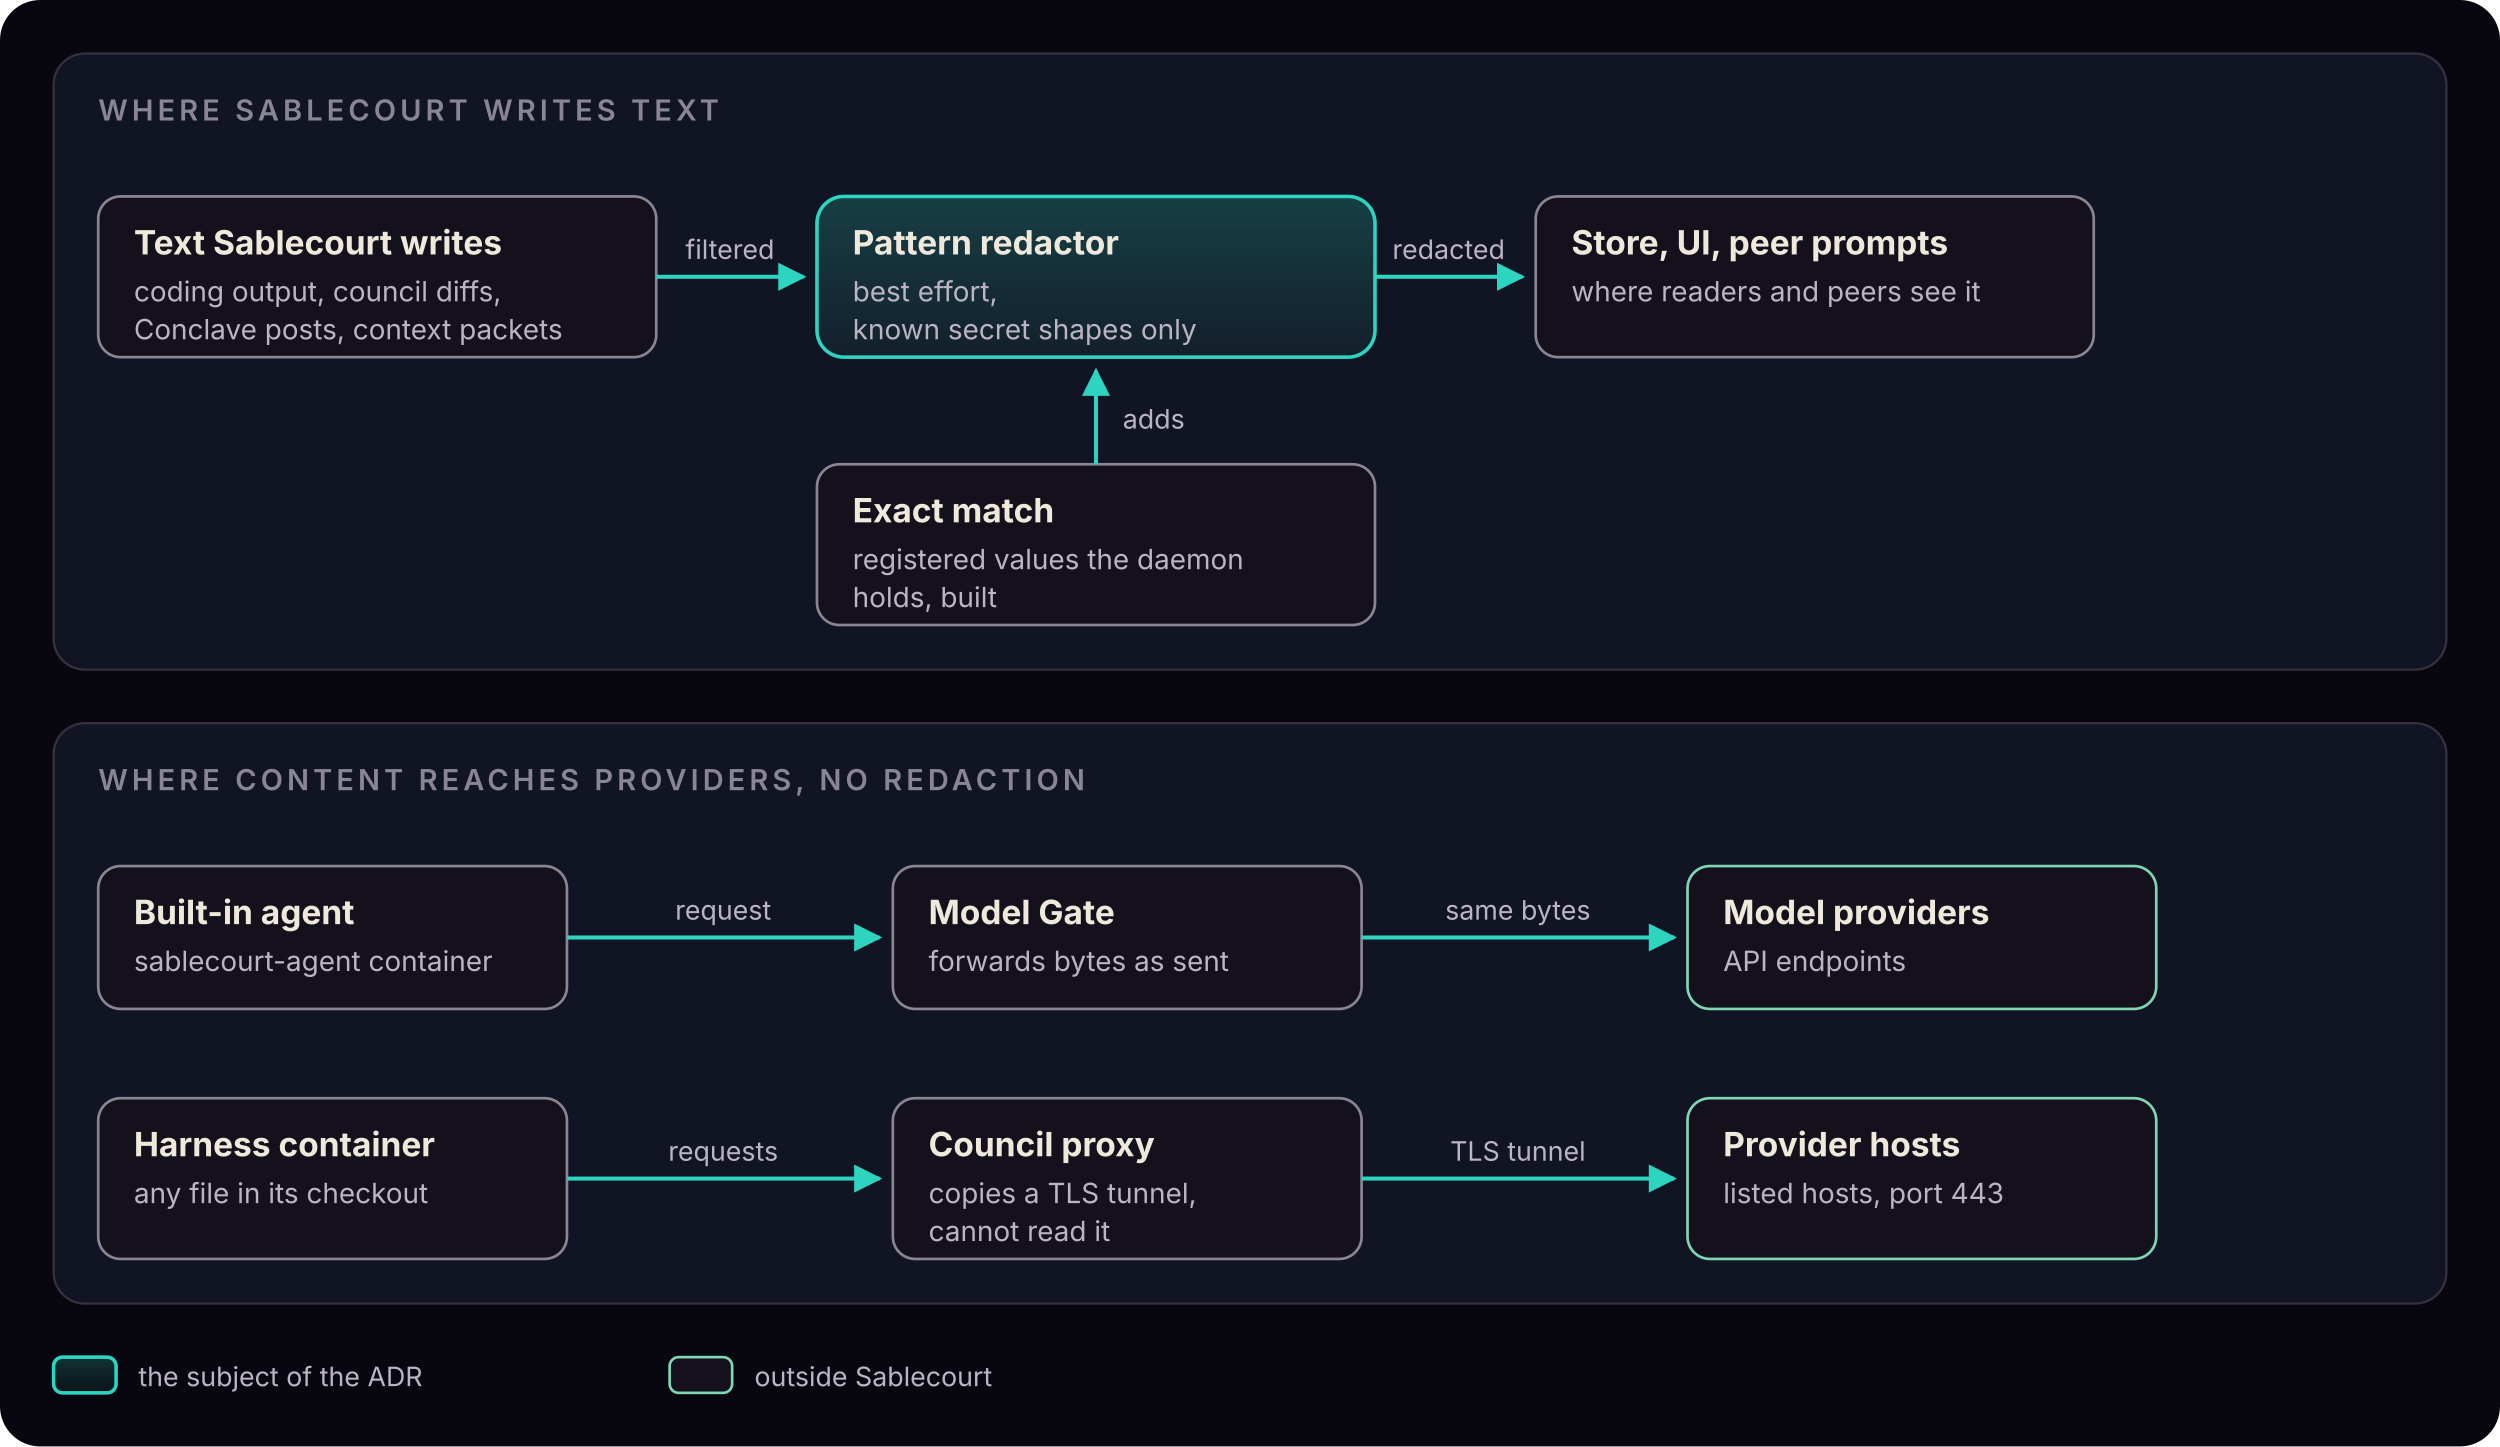
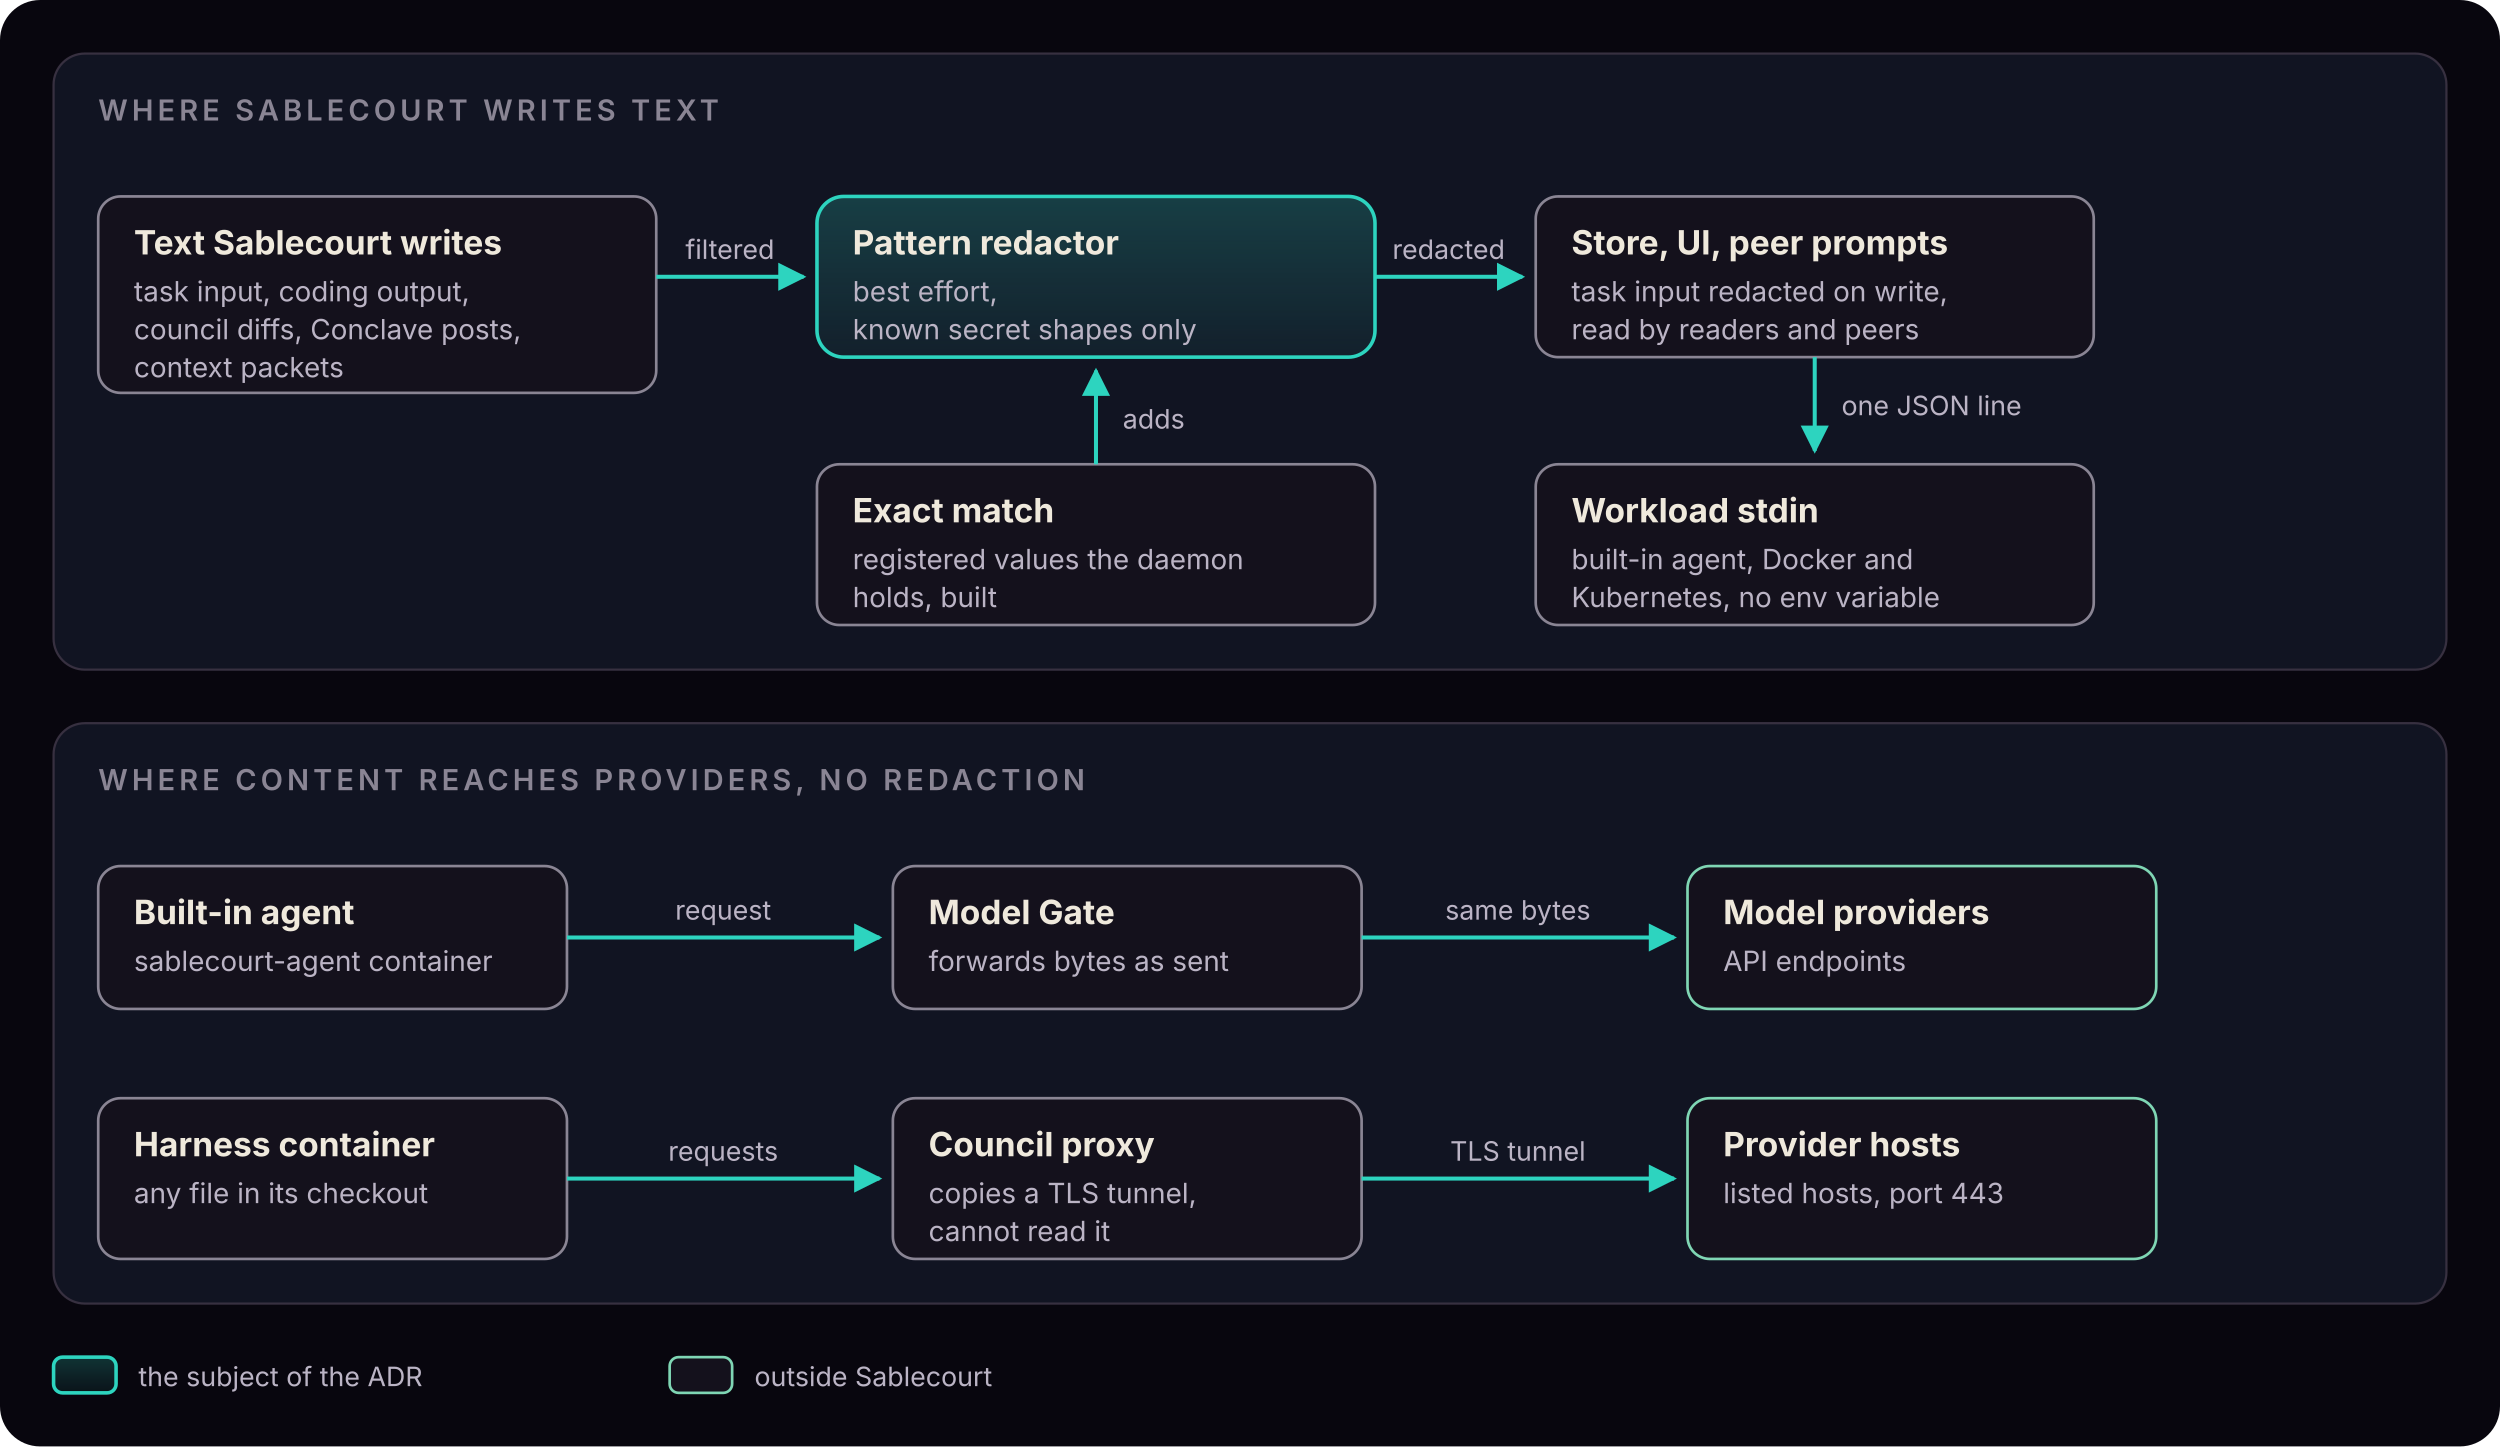
<svg xmlns="http://www.w3.org/2000/svg" viewBox="0 0 1120 648" role="img" aria-labelledby="t d" data-diagram="components" font-family="system-ui, -apple-system, BlinkMacSystemFont, 'Segoe UI', sans-serif">
  <defs>
    <marker id="a" viewBox="0 0 10 10" refX="9" refY="5" markerWidth="7" markerHeight="7" orient="auto-start-reverse">
      <path d="M0 0 10 5 0 10z" fill="#2dd4bf" />
    </marker>
    <marker id="m" viewBox="0 0 10 10" refX="9" refY="5" markerWidth="7" markerHeight="7" orient="auto-start-reverse">
      <path d="M0 0 10 5 0 10z" fill="#8a8594" />
    </marker>
    <marker id="x" viewBox="0 0 10 10" refX="9" refY="5" markerWidth="7" markerHeight="7" orient="auto-start-reverse">
      <path d="M0 0 10 5 0 10z" fill="#f87171" />
    </marker>
    <linearGradient id="glow" x1="0" y1="0" x2="0" y2="1">
      <stop offset="0" stop-color="#2dd4bf" stop-opacity=".22" />
      <stop offset="1" stop-color="#2dd4bf" stop-opacity=".06" />
    </linearGradient>
    <style>
      .lane{fill:#111422;stroke:#373040}
      .lanet{fill:#8a8594;font-size:13px;font-weight:600;letter-spacing:.14em}
      .box{fill:#14111c;stroke:#8a8594;stroke-width:1.2}
      .key{fill:url(#glow);stroke:#2dd4bf;stroke-width:1.6}
      .ext{fill:#14111c;stroke:#7fd6b4;stroke-width:1.2}
      .plan{fill:#14111c;stroke:#8a8594;stroke-width:1.2;stroke-dasharray:5 4}
      .wait{fill:#14111c;stroke:#f0b86a;stroke-width:1.2}
      .bad{fill:#14111c;stroke:#f87171;stroke-width:1.2}
      .frame{fill:none;stroke:#bbb4c5;stroke-dasharray:5 5;stroke-width:1.2}
      .h{fill:#efe9dc;font-size:15px;font-weight:650}
      .s{fill:#bbb4c5;font-size:12.5px}
      .cap{fill:#8a8594;font-size:12.5px}
      .pn{fill:#8a8594;font-size:12px;font-weight:600;letter-spacing:.06em}
      .n{fill:#2dd4bf;font-size:12px;font-weight:700;letter-spacing:.08em}
      .idt{fill:#bbb4c5;font-size:12px;font-weight:600;letter-spacing:.06em}
      .lbl{fill:#bbb4c5;font-size:12px}
      .no{fill:#f87171;font-size:13px;font-weight:600}
      .f{stroke:#2dd4bf;stroke-width:1.8;fill:none}
      .r{stroke:#8a8594;stroke-width:1.4;fill:none;stroke-dasharray:4 4}
      .deny{stroke:#f87171;stroke-width:1.4;fill:none;stroke-dasharray:4 4}
      .life{stroke:#373040;stroke-width:1.2;fill:none;stroke-dasharray:4 4}
    </style>
  </defs>
  <rect width="1120" height="648" rx="18" fill="#08060e" />
  <rect class="lane" x="24" y="24" width="1072" height="276" rx="14" />
  <text class="lanet" x="44" y="54">WHERE SABLECOURT WRITES TEXT</text>
  <rect class="lane" x="24" y="324" width="1072" height="260" rx="14" />
  <text class="lanet" x="44" y="354">WHERE CONTENT REACHES PROVIDERS, NO REDACTION</text>
-   <rect class="box" x="44" y="88" width="250" height="72" rx="10" />
+   <rect class="box" x="44" y="88" width="250" height="88" rx="10" />
  <text class="h" x="60" y="114">Text Sablecourt writes</text>
-   <text class="s" x="60" y="135">coding output, council diffs,</text>
-   <text class="s" x="60" y="152">Conclave posts, context packets</text>
+   <text class="s" x="60" y="135">task input, coding output,</text>
+   <text class="s" x="60" y="152">council diffs, Conclave posts,</text>
+   <text class="s" x="60" y="169">context packets</text>
  <rect class="key" x="366" y="88" width="250" height="72" rx="12" />
  <text class="h" x="382" y="114">Pattern redactor</text>
  <text class="s" x="382" y="135">best effort,</text>
  <text class="s" x="382" y="152">known secret shapes only</text>
  <rect class="box" x="688" y="88" width="250" height="72" rx="10" />
  <text class="h" x="704" y="114">Store, UI, peer prompts</text>
-   <text class="s" x="704" y="135">where readers and peers see it</text>
+   <text class="s" x="704" y="135">task input redacted on write,</text>
+   <text class="s" x="704" y="152">read by readers and peers</text>
  <rect class="box" x="366" y="208" width="250" height="72" rx="10" />
  <text class="h" x="382" y="234">Exact match</text>
  <text class="s" x="382" y="255">registered values the daemon</text>
  <text class="s" x="382" y="272">holds, built</text>
  <path class="f" d="M294 124H360" marker-end="url(#a)" />
  <text class="lbl" x="327" y="116" text-anchor="middle">filtered</text>
  <path class="f" d="M616 124H682" marker-end="url(#a)" />
  <text class="lbl" x="649" y="116" text-anchor="middle">redacted</text>
  <path class="f" d="M491 208V166" marker-end="url(#a)" />
+   <rect class="box" x="688" y="208" width="250" height="72" rx="10" />
+   <text class="h" x="704" y="234">Workload stdin</text>
+   <text class="s" x="704" y="255">built-in agent, Docker and</text>
+   <text class="s" x="704" y="272">Kubernetes, no env variable</text>
+   <path class="f" d="M813 160V202" marker-end="url(#a)" />
+   <text class="lbl" x="825" y="186" text-anchor="start">one JSON line</text>
  <text class="lbl" x="503" y="192" text-anchor="start">adds</text>
  <rect class="box" x="44" y="388" width="210" height="64" rx="10" />
  <text class="h" x="60" y="414">Built-in agent</text>
  <text class="s" x="60" y="435">sablecourt-agent container</text>
  <rect class="box" x="400" y="388" width="210" height="64" rx="10" />
  <text class="h" x="416" y="414">Model Gate</text>
  <text class="s" x="416" y="435">forwards bytes as sent</text>
  <rect class="ext" x="756" y="388" width="210" height="64" rx="10" />
  <text class="h" x="772" y="414">Model providers</text>
  <text class="s" x="772" y="435">API endpoints</text>
  <path class="f" d="M254 420H394" marker-end="url(#a)" />
  <text class="lbl" x="324" y="412" text-anchor="middle">request</text>
  <path class="f" d="M610 420H750" marker-end="url(#a)" />
  <text class="lbl" x="680" y="412" text-anchor="middle">same bytes</text>
  <rect class="box" x="44" y="492" width="210" height="72" rx="10" />
  <text class="h" x="60" y="518">Harness container</text>
  <text class="s" x="60" y="539">any file in its checkout</text>
  <rect class="box" x="400" y="492" width="210" height="72" rx="10" />
  <text class="h" x="416" y="518">Council proxy</text>
  <text class="s" x="416" y="539">copies a TLS tunnel,</text>
  <text class="s" x="416" y="556">cannot read it</text>
  <rect class="ext" x="756" y="492" width="210" height="72" rx="10" />
  <text class="h" x="772" y="518">Provider hosts</text>
  <text class="s" x="772" y="539">listed hosts, port 443</text>
  <path class="f" d="M254 528H394" marker-end="url(#a)" />
  <text class="lbl" x="324" y="520" text-anchor="middle">requests</text>
  <path class="f" d="M610 528H750" marker-end="url(#a)" />
  <text class="lbl" x="680" y="520" text-anchor="middle">TLS tunnel</text>
  <rect class="key" x="24" y="608" width="28" height="16" rx="4" />
  <text class="lbl" x="62" y="621" text-anchor="start">the subject of the ADR</text>
  <rect class="ext" x="300" y="608" width="28" height="16" rx="4" />
  <text class="lbl" x="338" y="621" text-anchor="start">outside Sablecourt</text>
</svg>
